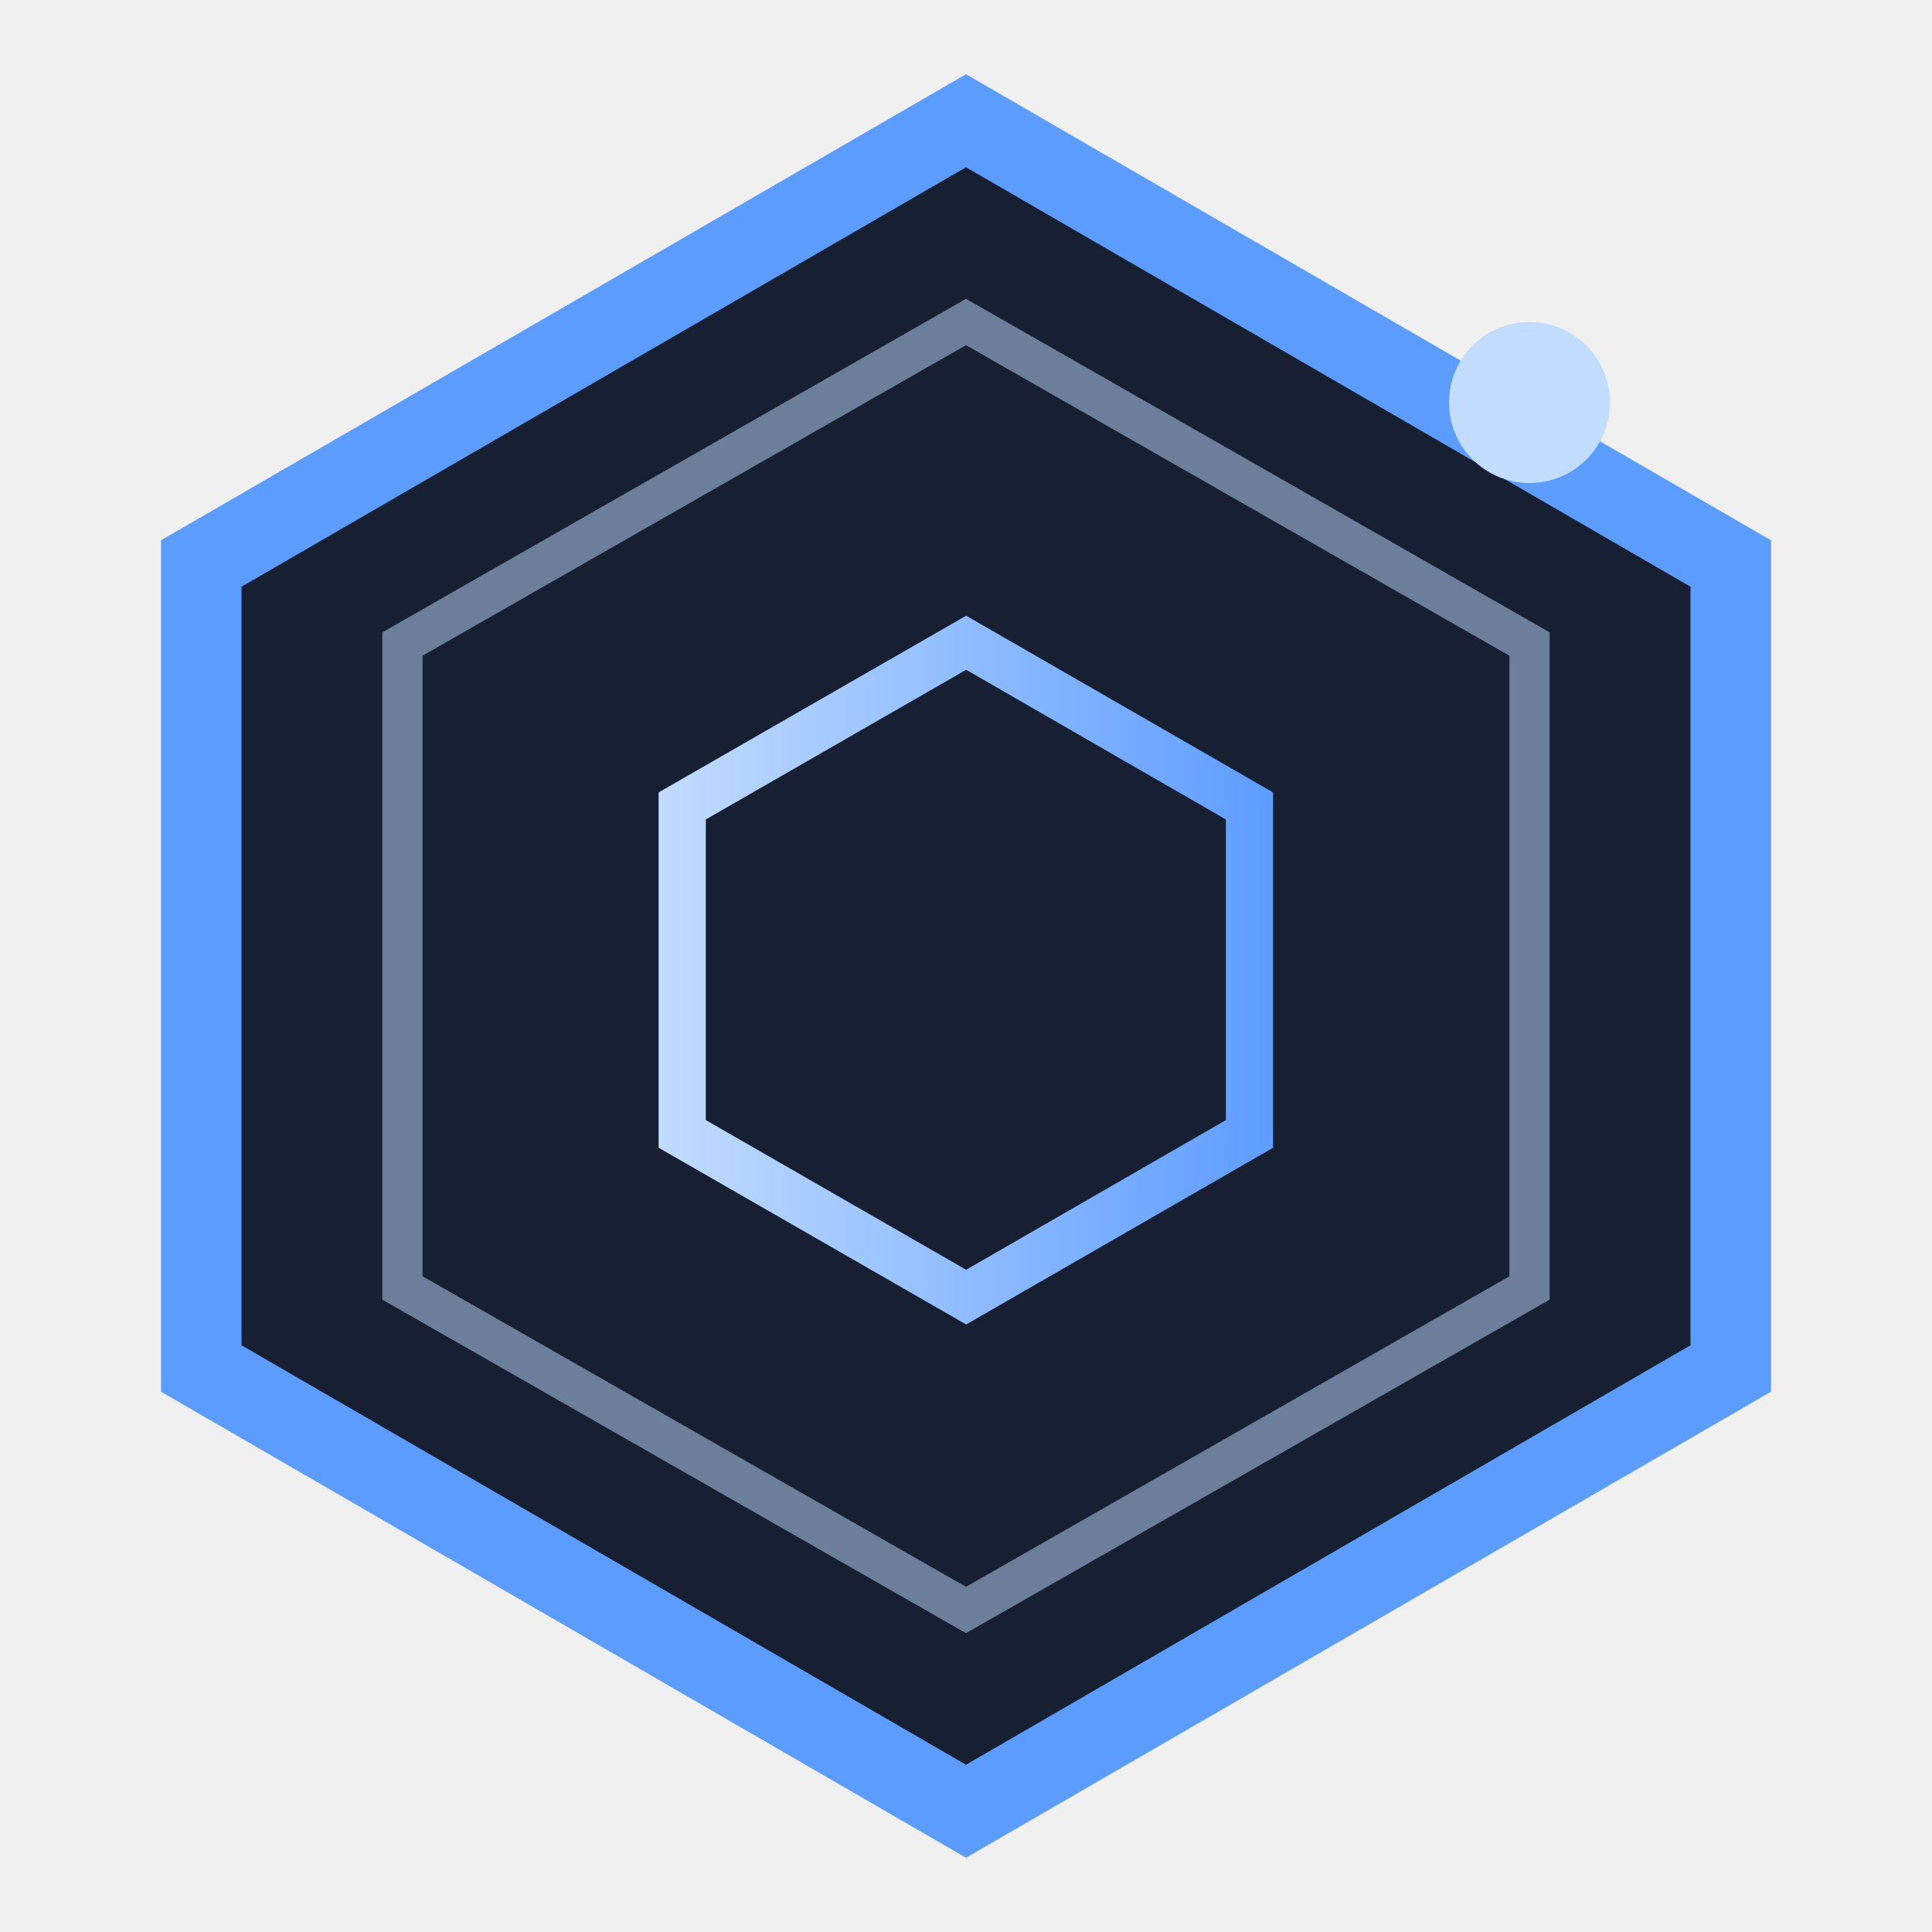
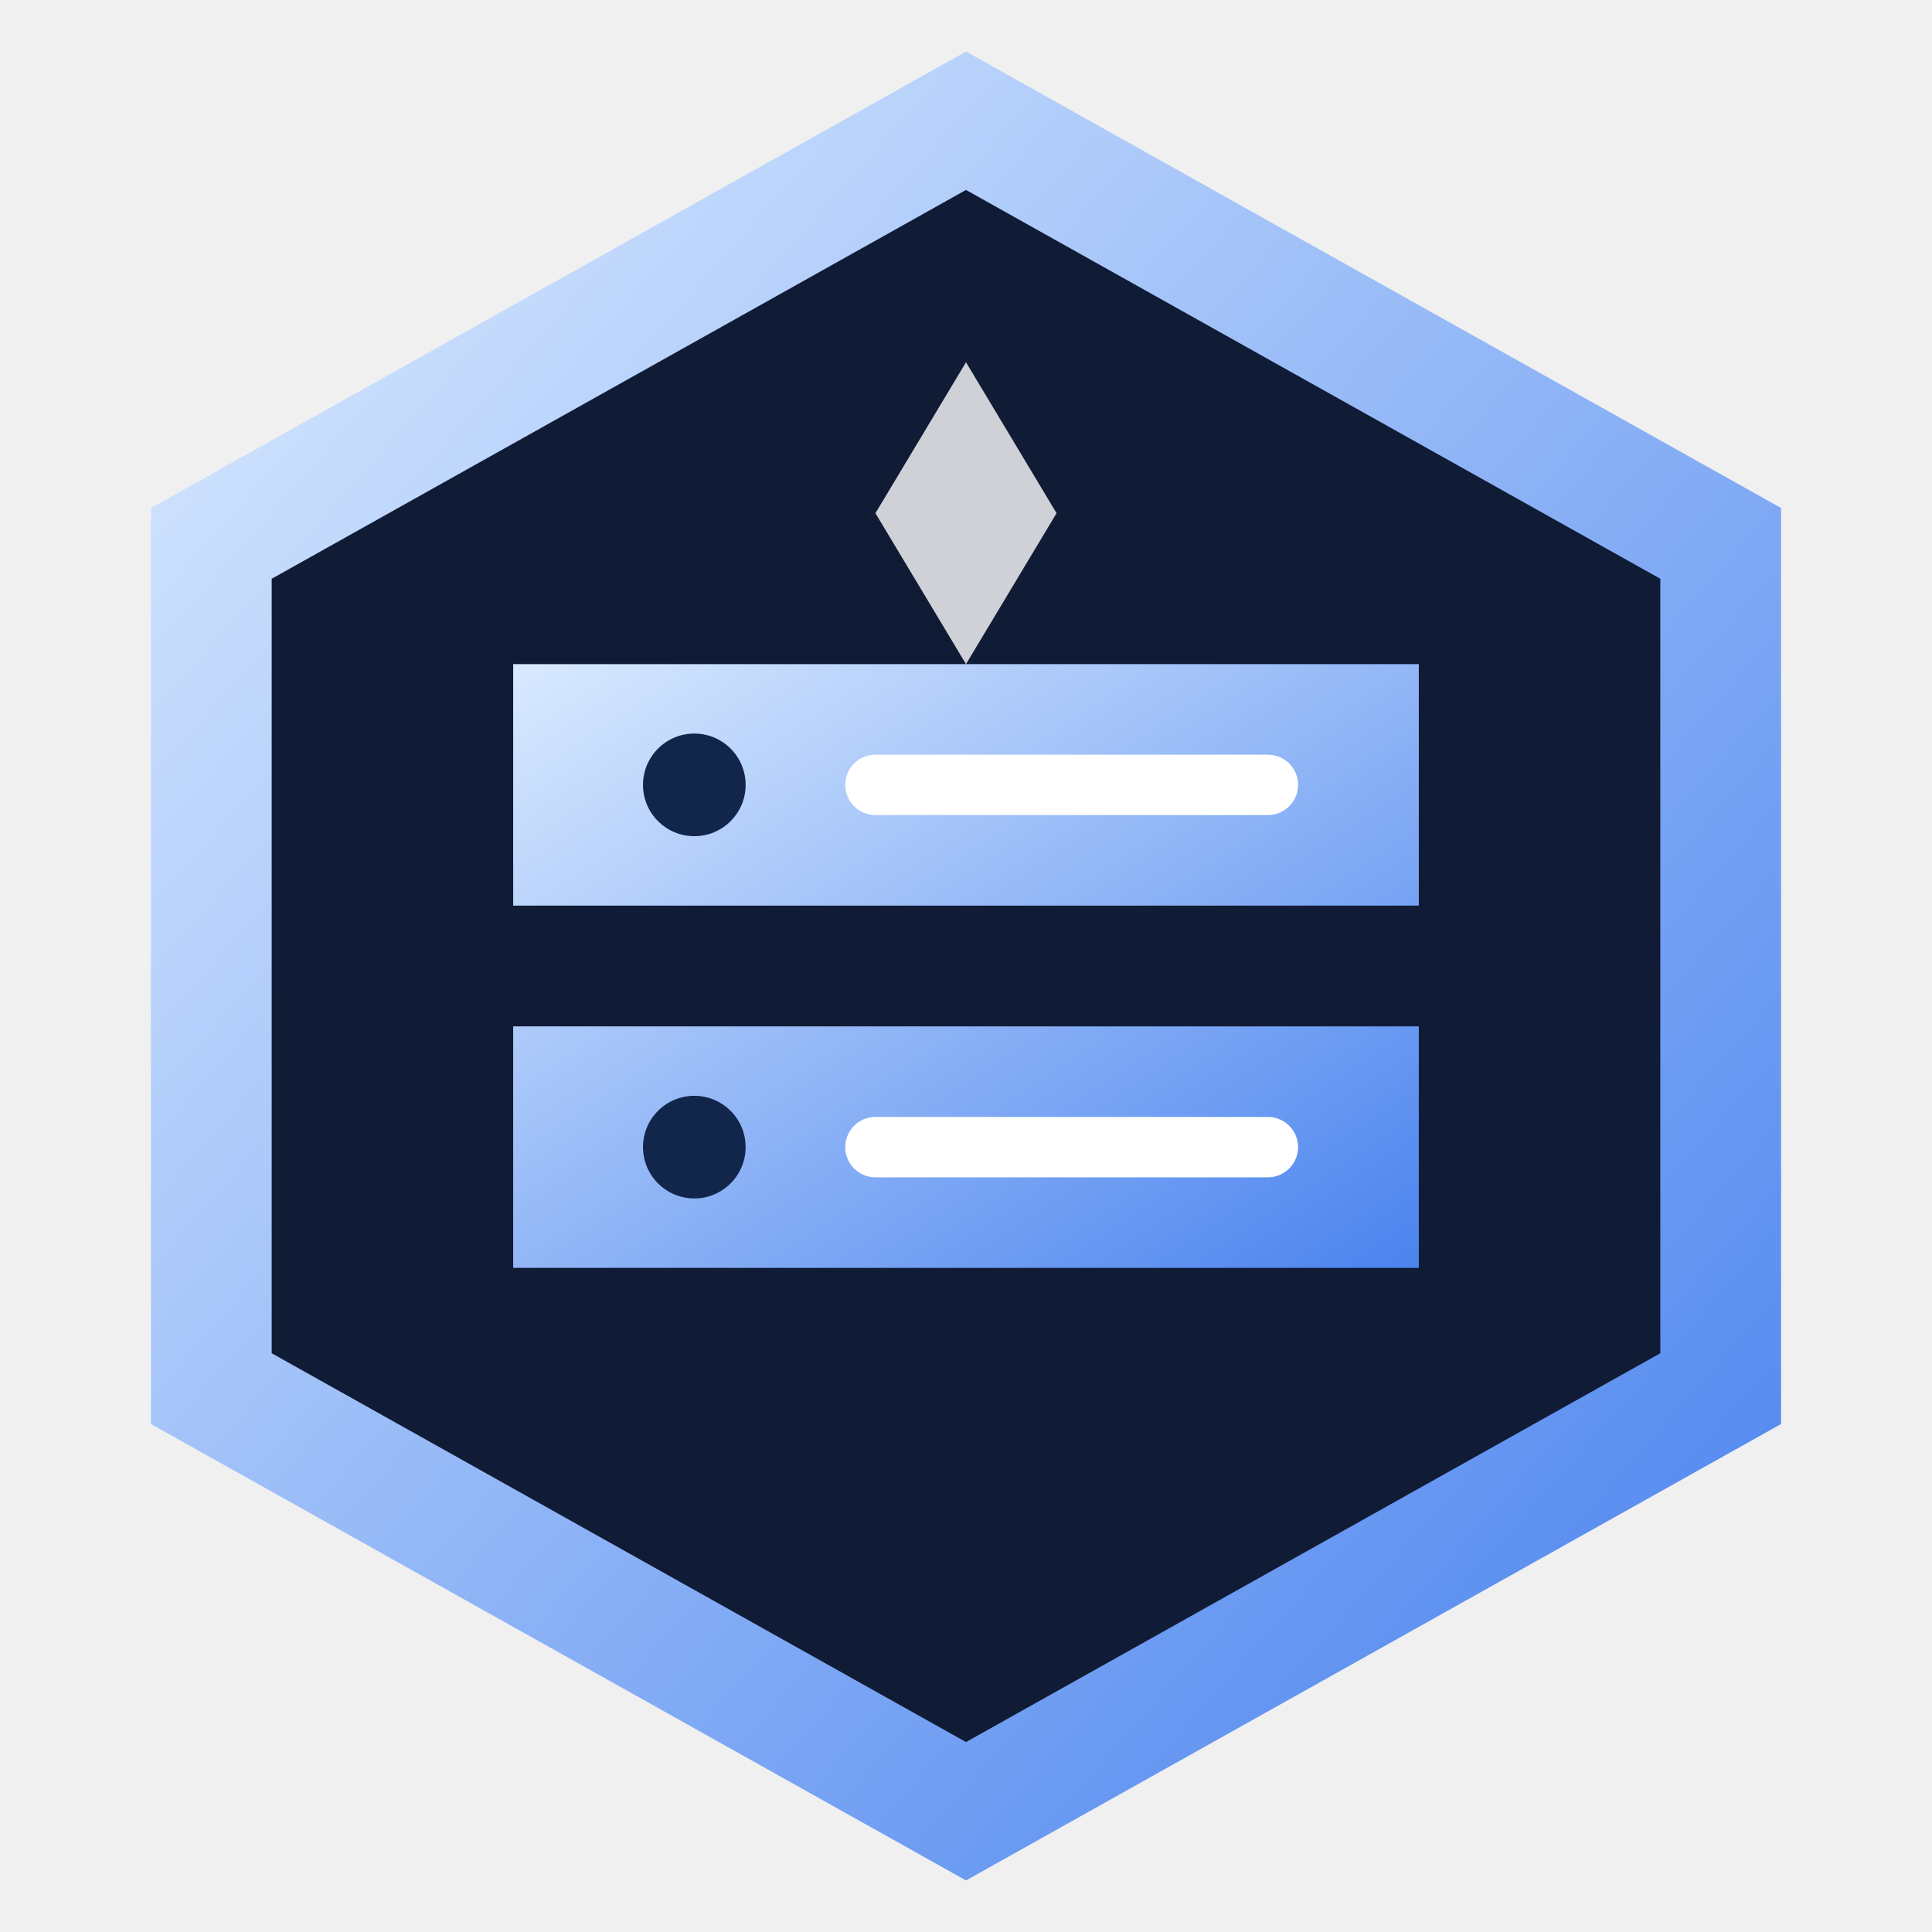
- <svg xmlns="http://www.w3.org/2000/svg" viewBox="0 0 48 48">
+ <svg xmlns="http://www.w3.org/2000/svg" viewBox="0 0 64 64">
  <defs>
-     <linearGradient id="g">
-       <stop stop-color="#c2dcff" />
-       <stop offset="1" stop-color="#5d9cff" />
+     <linearGradient id="b" x1="0" y1="0" x2="1" y2="1">
+       <stop stop-color="#d9eaff" />
+       <stop offset="1" stop-color="#4b83ee" />
    </linearGradient>
  </defs>
-   <path d="M24 3 43 14v20L24 45 5 34V14z" fill="#172033" stroke="#5d9cff" stroke-width="2" />
-   <path d="M24 8 38 16v16l-14 8-14-8V16z" fill="none" stroke="#c2dcff" stroke-opacity=".5" />
-   <text x="24" y="31" text-anchor="middle" font-family="system-ui,sans-serif" font-size="21" font-weight="700" fill="url(#g)">⬡</text>
-   <circle cx="38" cy="10" r="2" fill="#c2dcff">
-     <animate attributeName="opacity" values=".25;1;.25" dur="2s" repeatCount="indefinite" />
-   </circle>
+   <path d="M32 4 57 18v28L32 60 7 46V18z" fill="#101b35" stroke="url(#b)" stroke-width="4" />
+   <path d="M17 22h30v8H17zm0 12h30v8H17z" fill="url(#b)" />
+   <g fill="#12264b">
+     <circle cx="23" cy="26" r="1.7" />
+     <circle cx="23" cy="38" r="1.7" />
+   </g>
+   <path d="M29 26h13M29 38h13" stroke="#fff" stroke-width="2" stroke-linecap="round" />
+   <path d="m32 12 3 5-3 5-3-5z" fill="#fff" opacity=".8" />
</svg>
